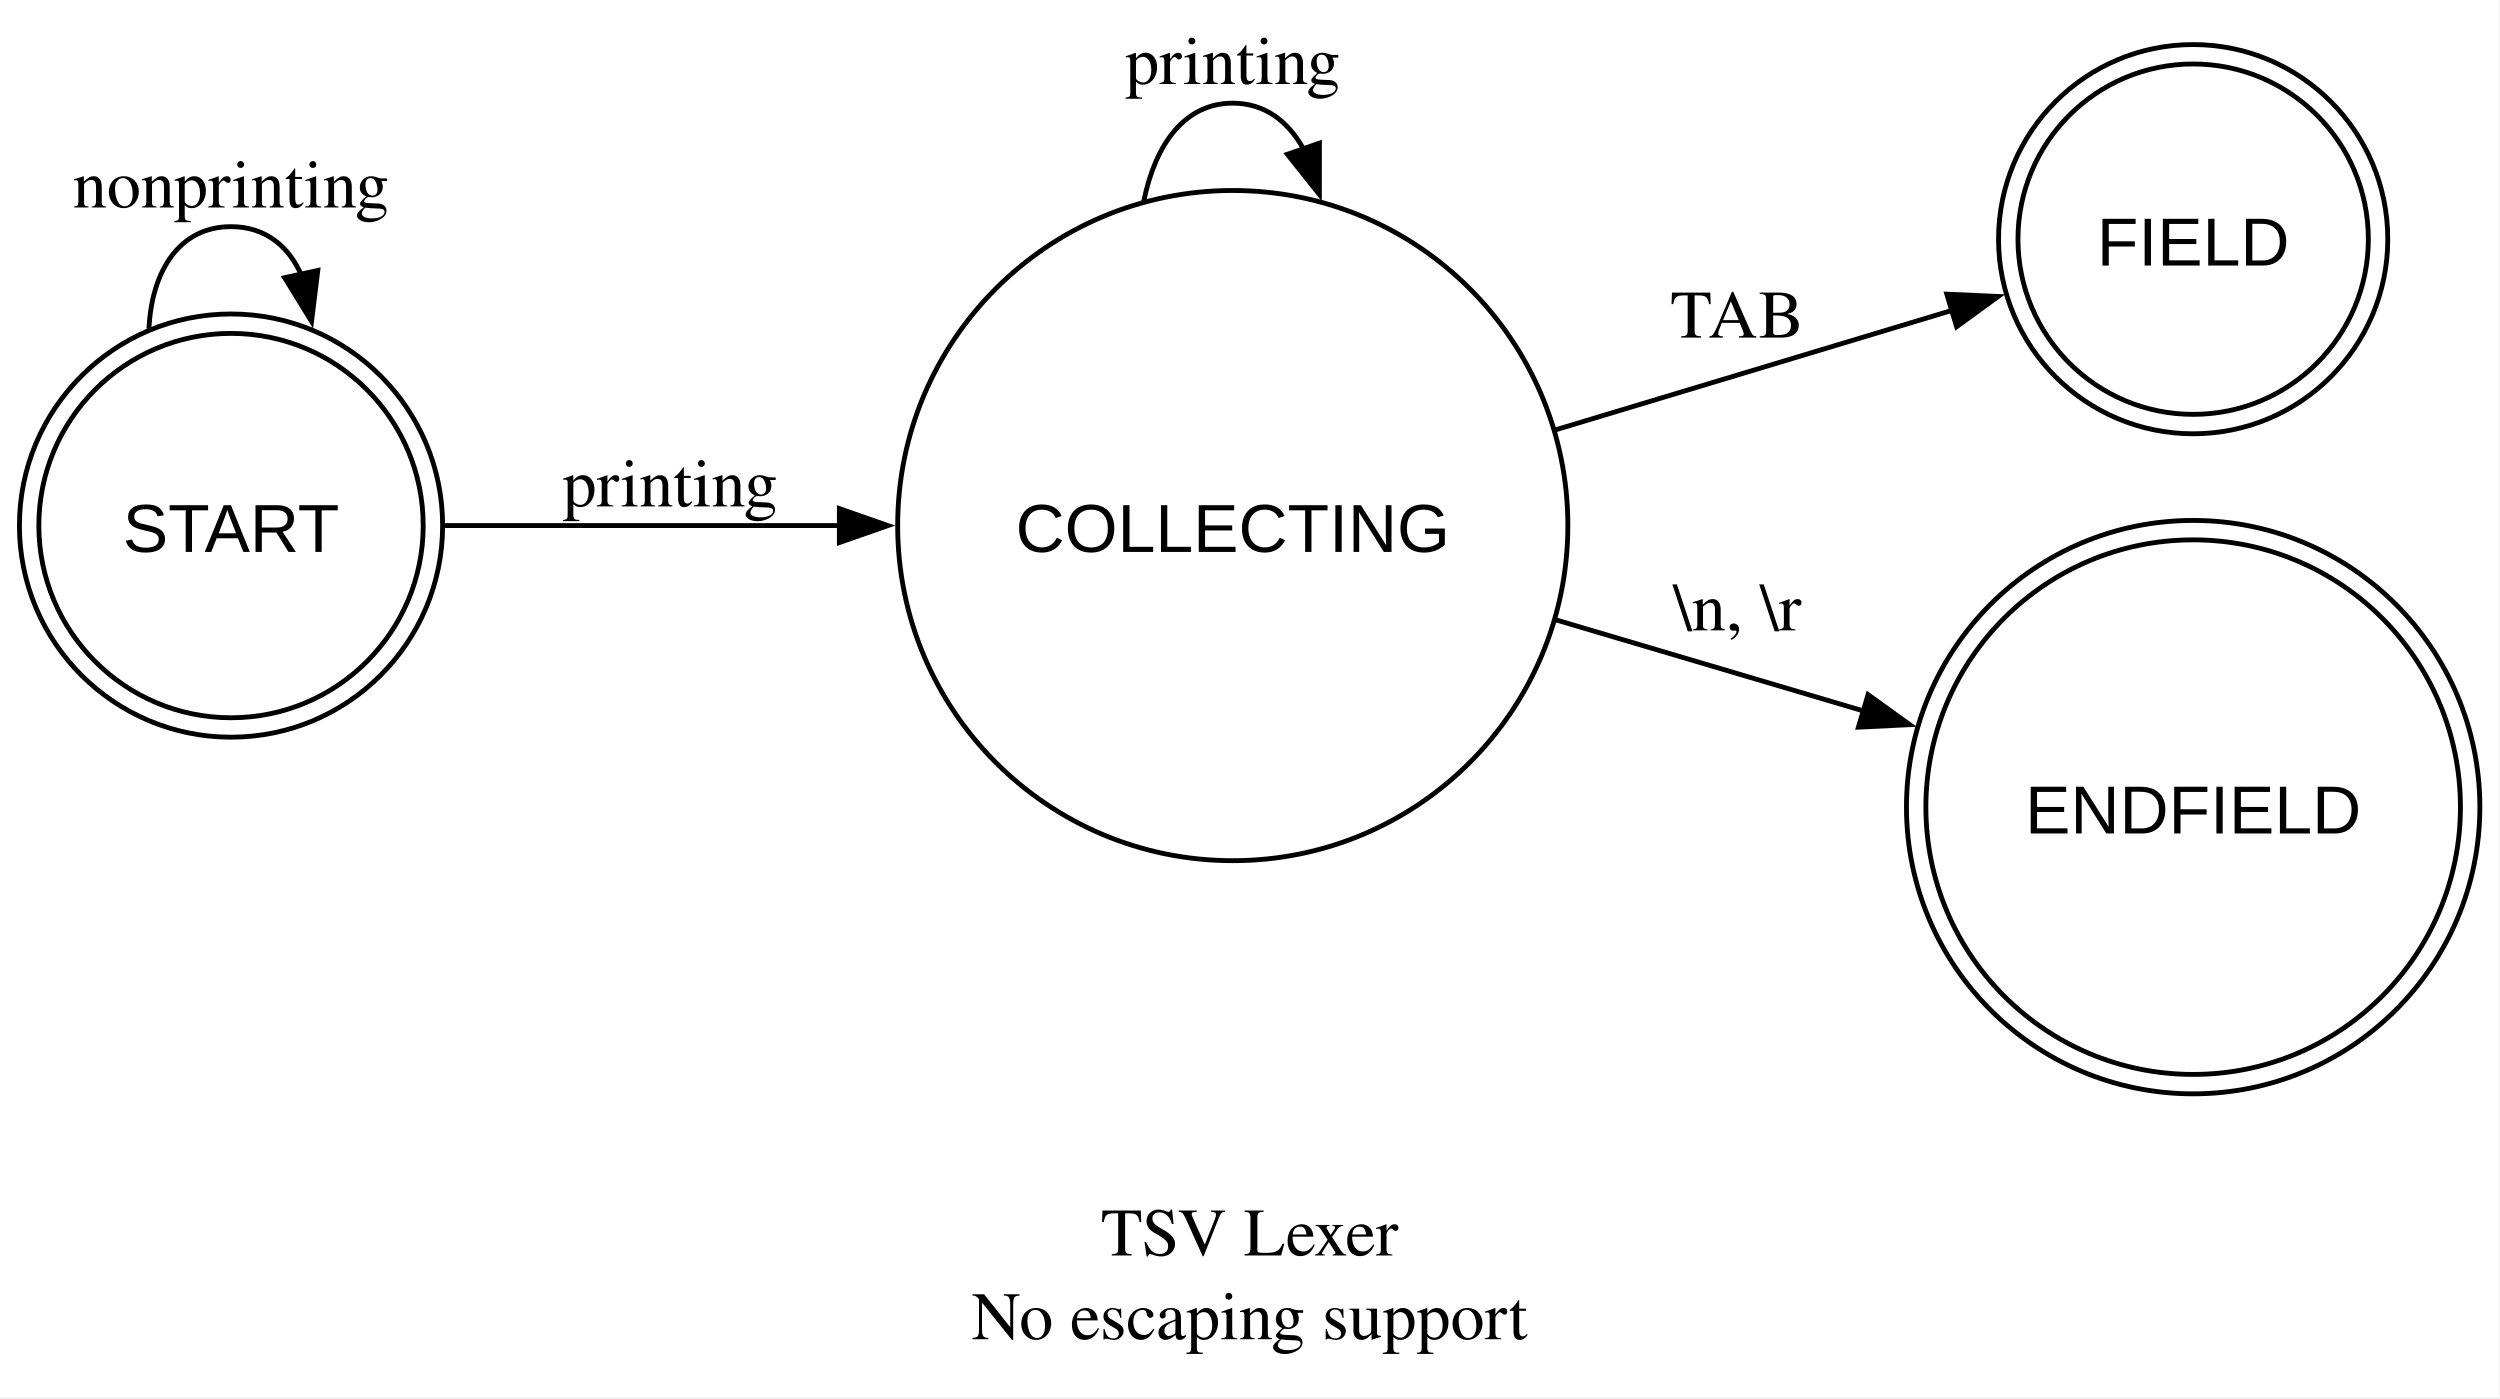
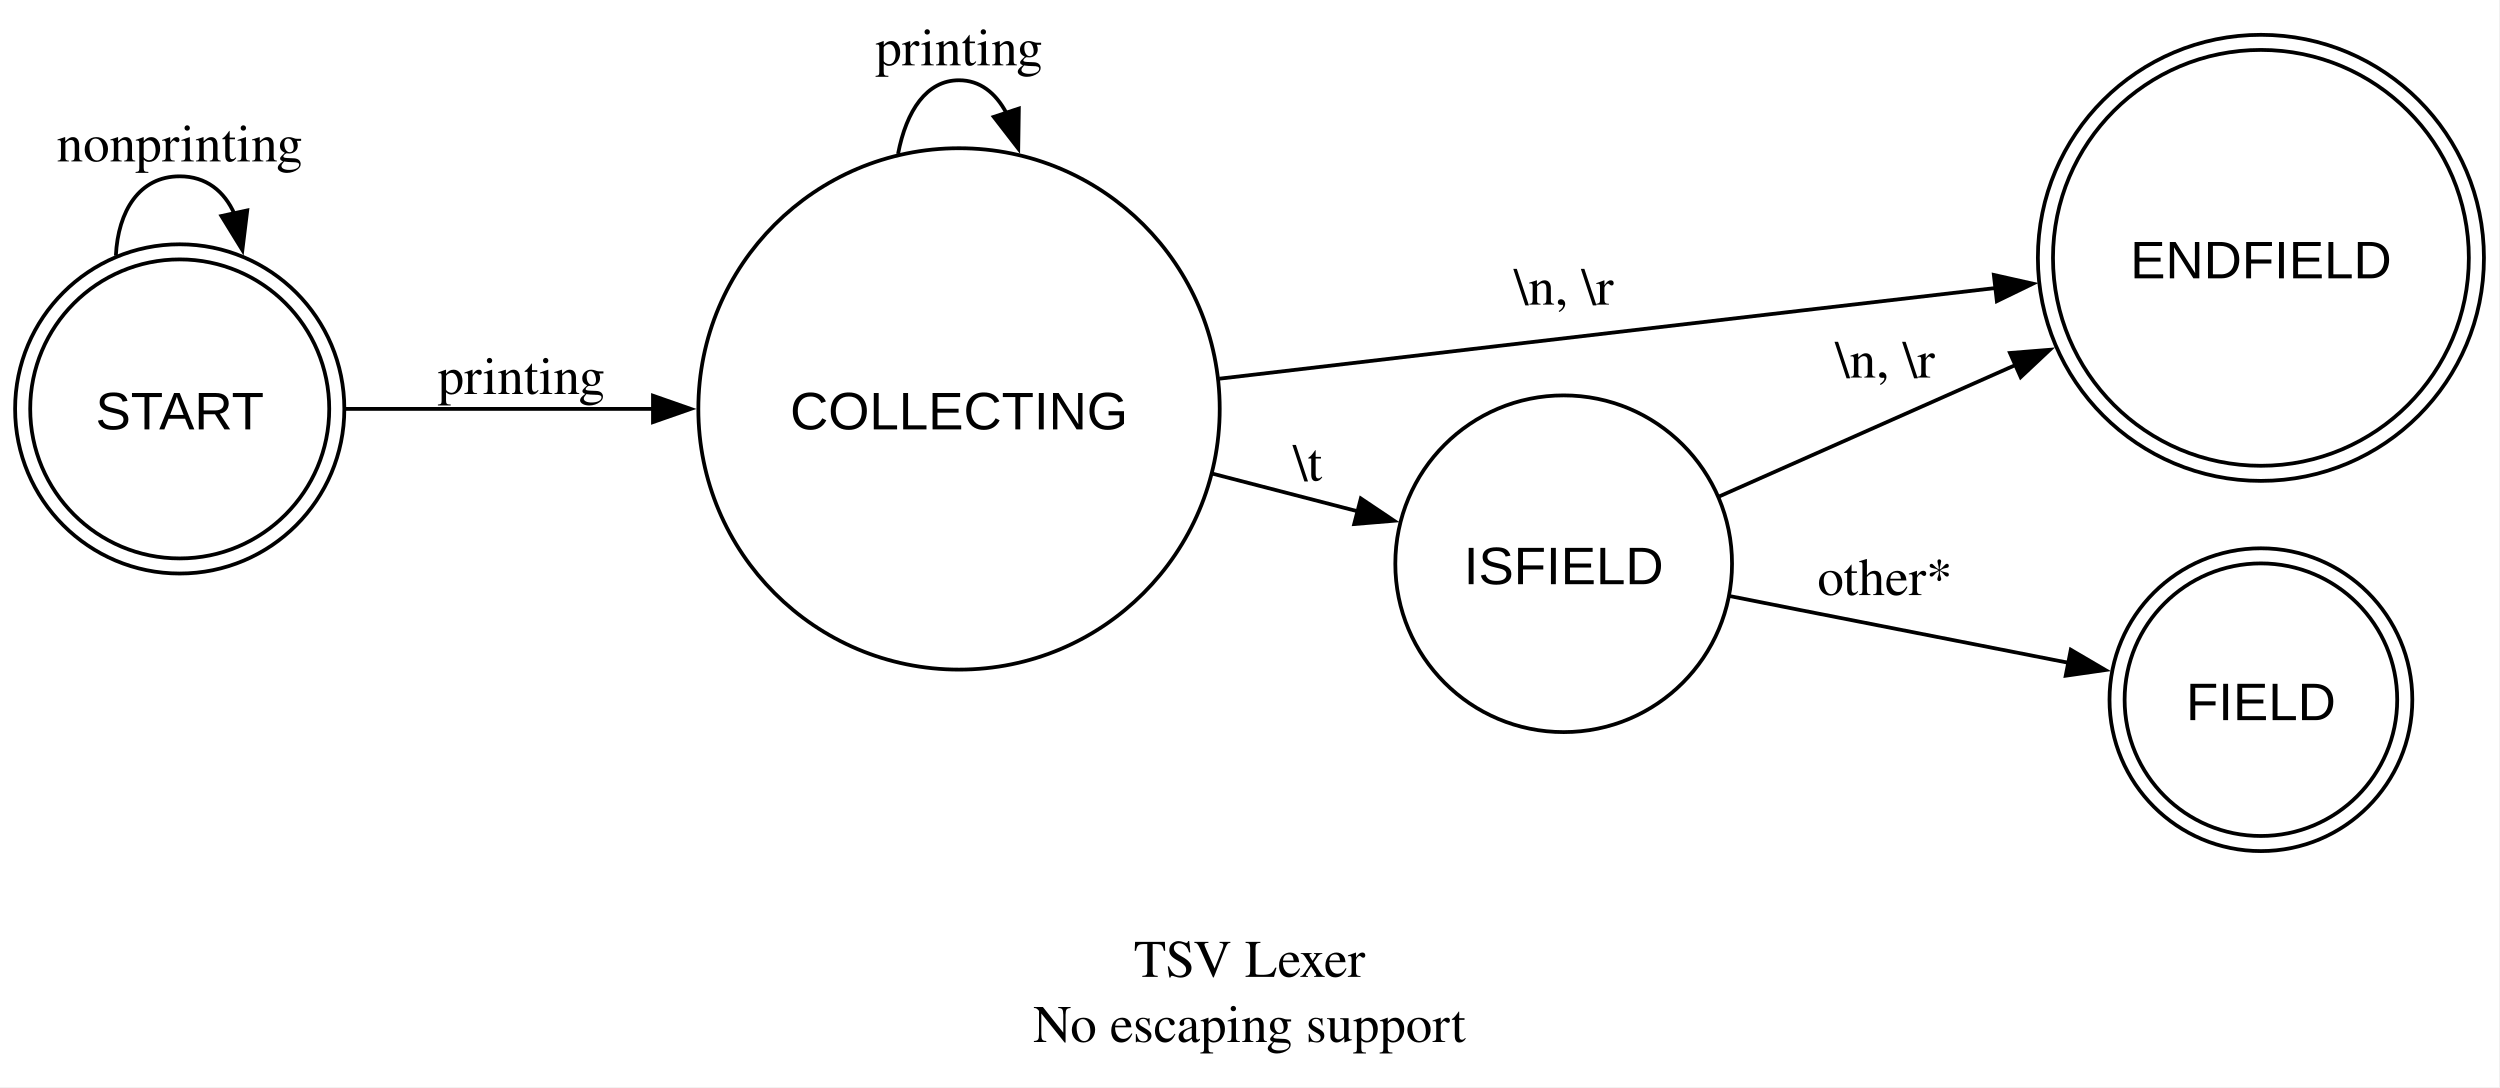
- <svg xmlns="http://www.w3.org/2000/svg" width="515pt" height="288pt" viewBox="0.00 0.00 515.00 288.00">
-   <g id="graph0" class="graph" transform="scale(1 1) rotate(0) translate(4 283.83)">
-     <polygon fill="white" stroke="none" points="-4,4 -4,-283.83 510.84,-283.83 510.84,4 -4,4" />
-     <text xml:space="preserve" text-anchor="middle" x="253.42" y="-25.2" font-family="Times,serif" font-size="14.00">TSV Lexer</text>
-     <text xml:space="preserve" text-anchor="middle" x="253.42" y="-7.95" font-family="Times,serif" font-size="14.00">No escaping support</text>
+ <svg xmlns="http://www.w3.org/2000/svg" width="662pt" height="288pt" viewBox="0.00 0.00 662.00 288.00">
+   <g id="graph0" class="graph" transform="scale(1 1) rotate(0) translate(4 283.87)">
+     <polygon fill="white" stroke="none" points="-4,4 -4,-283.87 657.75,-283.87 657.75,4 -4,4" />
+     <text xml:space="preserve" text-anchor="middle" x="326.87" y="-25.2" font-family="Times,serif" font-size="14.00">TSV Lexer</text>
+     <text xml:space="preserve" text-anchor="middle" x="326.87" y="-7.95" font-family="Times,serif" font-size="14.00">No escaping support</text>
    <g id="node1" class="node">
-       <ellipse fill="none" stroke="black" cx="43.59" cy="-175.56" rx="39.59" ry="39.59" />
-       <ellipse fill="none" stroke="black" cx="43.59" cy="-175.56" rx="43.59" ry="43.59" />
-       <text xml:space="preserve" text-anchor="middle" x="43.59" y="-170.13" font-family="Arial" font-size="14.00">START</text>
+       <ellipse fill="none" stroke="black" cx="43.59" cy="-175.59" rx="39.59" ry="39.59" />
+       <ellipse fill="none" stroke="black" cx="43.59" cy="-175.59" rx="43.59" ry="43.59" />
+       <text xml:space="preserve" text-anchor="middle" x="43.59" y="-170.17" font-family="Arial" font-size="14.00">START</text>
    </g>
    <g id="edge1" class="edge">
-       <path fill="none" stroke="black" d="M26.68,-216.13C27.26,-227.97 32.9,-237.14 43.59,-237.14 50.6,-237.14 55.44,-233.19 58.1,-227.13" />
-       <polygon fill="black" stroke="black" points="61.47,-228.12 60.18,-217.61 54.63,-226.63 61.47,-228.12" />
-       <text xml:space="preserve" text-anchor="middle" x="43.59" y="-241.09" font-family="Times,serif" font-size="14.00">nonprinting</text>
+       <path fill="none" stroke="black" d="M26.68,-216.17C27.26,-228.01 32.9,-237.18 43.59,-237.18 50.6,-237.18 55.44,-233.23 58.1,-227.17" />
+       <polygon fill="black" stroke="black" points="61.47,-228.16 60.18,-217.65 54.63,-226.67 61.47,-228.16" />
+       <text xml:space="preserve" text-anchor="middle" x="43.59" y="-241.13" font-family="Times,serif" font-size="14.00">nonprinting</text>
    </g>
    <g id="node2" class="node">
-       <ellipse fill="none" stroke="black" cx="249.95" cy="-175.56" rx="69.03" ry="69.03" />
-       <text xml:space="preserve" text-anchor="middle" x="249.95" y="-170.13" font-family="Arial" font-size="14.00">COLLECTING</text>
+       <ellipse fill="none" stroke="black" cx="249.95" cy="-175.59" rx="69.03" ry="69.03" />
+       <text xml:space="preserve" text-anchor="middle" x="249.95" y="-170.17" font-family="Arial" font-size="14.00">COLLECTING</text>
    </g>
    <g id="edge2" class="edge">
-       <path fill="none" stroke="black" d="M87.43,-175.56C111.09,-175.56 141.24,-175.56 169.08,-175.56" />
-       <polygon fill="black" stroke="black" points="168.91,-179.06 178.91,-175.56 168.91,-172.06 168.91,-179.06" />
-       <text xml:space="preserve" text-anchor="middle" x="134.05" y="-179.51" font-family="Times,serif" font-size="14.00">printing</text>
+       <path fill="none" stroke="black" d="M87.43,-175.59C111.09,-175.59 141.24,-175.59 169.08,-175.59" />
+       <polygon fill="black" stroke="black" points="168.91,-179.09 178.91,-175.59 168.91,-172.09 168.91,-179.09" />
+       <text xml:space="preserve" text-anchor="middle" x="134.05" y="-179.54" font-family="Times,serif" font-size="14.00">printing</text>
    </g>
    <g id="edge3" class="edge">
-       <path fill="none" stroke="black" d="M231.61,-242.33C234,-254.25 240.11,-262.58 249.95,-262.58 256.41,-262.58 261.26,-259 264.51,-253.16" />
-       <polygon fill="black" stroke="black" points="267.8,-254.35 267.79,-243.76 261.19,-252.05 267.8,-254.35" />
-       <text xml:space="preserve" text-anchor="middle" x="249.95" y="-266.53" font-family="Times,serif" font-size="14.00">printing</text>
+       <path fill="none" stroke="black" d="M233.8,-243.1C236.01,-254.63 241.39,-262.62 249.95,-262.62 255.44,-262.62 259.62,-259.34 262.49,-253.95" />
+       <polygon fill="black" stroke="black" points="265.79,-255.13 265.63,-244.54 259.15,-252.92 265.79,-255.13" />
+       <text xml:space="preserve" text-anchor="middle" x="249.95" y="-266.57" font-family="Times,serif" font-size="14.00">printing</text>
    </g>
    <g id="node3" class="node">
-       <ellipse fill="none" stroke="black" cx="447.79" cy="-234.56" rx="36.09" ry="36.09" />
-       <ellipse fill="none" stroke="black" cx="447.79" cy="-234.56" rx="40.09" ry="40.09" />
-       <text xml:space="preserve" text-anchor="middle" x="447.79" y="-229.13" font-family="Arial" font-size="14.00">FIELD</text>
+       <ellipse fill="none" stroke="black" cx="594.69" cy="-215.59" rx="55.06" ry="55.06" />
+       <ellipse fill="none" stroke="black" cx="594.69" cy="-215.59" rx="59.06" ry="59.06" />
+       <text xml:space="preserve" text-anchor="middle" x="594.69" y="-210.17" font-family="Arial" font-size="14.00">ENDFIELD</text>
    </g>
    <g id="edge4" class="edge">
-       <path fill="none" stroke="black" d="M316.43,-195.28C343.14,-203.33 373.48,-212.47 398.17,-219.91" />
-       <polygon fill="black" stroke="black" points="397.04,-223.23 407.63,-222.76 399.06,-216.52 397.04,-223.23" />
-       <text xml:space="preserve" text-anchor="middle" x="353.85" y="-214.29" font-family="Times,serif" font-size="14.00">TAB</text>
+       <path fill="none" stroke="black" d="M318.86,-183.59C362.74,-188.74 421.06,-195.59 472.63,-201.59 489.53,-203.56 507.75,-205.67 524.8,-207.65" />
+       <polygon fill="black" stroke="black" points="523.97,-211.07 534.3,-208.75 524.77,-204.12 523.97,-211.07" />
+       <text xml:space="preserve" text-anchor="middle" x="410.06" y="-203.21" font-family="Times,serif" font-size="14.00">\n, \r</text>
    </g>
    <g id="node4" class="node">
-       <ellipse fill="none" stroke="black" cx="447.79" cy="-117.56" rx="55.06" ry="55.06" />
-       <ellipse fill="none" stroke="black" cx="447.79" cy="-117.56" rx="59.06" ry="59.06" />
-       <text xml:space="preserve" text-anchor="middle" x="447.79" y="-112.13" font-family="Arial" font-size="14.00">ENDFIELD</text>
+       <ellipse fill="none" stroke="black" cx="410.06" cy="-134.59" rx="44.58" ry="44.58" />
+       <text xml:space="preserve" text-anchor="middle" x="410.06" y="-129.17" font-family="Arial" font-size="14.00">ISFIELD</text>
    </g>
    <g id="edge5" class="edge">
-       <path fill="none" stroke="black" d="M316.43,-156.16C336.89,-150.1 359.47,-143.42 380.01,-137.33" />
-       <polygon fill="black" stroke="black" points="380.82,-140.74 389.41,-134.55 378.83,-134.03 380.82,-140.74" />
-       <text xml:space="preserve" text-anchor="middle" x="353.85" y="-153.98" font-family="Times,serif" font-size="14.00">\n, \r</text>
+       <path fill="none" stroke="black" d="M317.09,-158.44C329.91,-155.12 343.21,-151.67 355.57,-148.46" />
+       <polygon fill="black" stroke="black" points="356.35,-151.88 365.15,-145.98 354.59,-145.1 356.35,-151.88" />
+       <text xml:space="preserve" text-anchor="middle" x="342.23" y="-156.59" font-family="Times,serif" font-size="14.00">\t</text>
+     </g>
+     <g id="edge6" class="edge">
+       <path fill="none" stroke="black" d="M451.14,-152.37C474.22,-162.61 503.76,-175.71 529.95,-187.33" />
+       <polygon fill="black" stroke="black" points="528.24,-190.4 538.8,-191.25 531.08,-184 528.24,-190.4" />
+       <text xml:space="preserve" text-anchor="middle" x="495.13" y="-183.89" font-family="Times,serif" font-size="14.00">\n, \r</text>
+     </g>
+     <g id="node5" class="node">
+       <ellipse fill="none" stroke="black" cx="594.69" cy="-98.59" rx="36.09" ry="36.09" />
+       <ellipse fill="none" stroke="black" cx="594.69" cy="-98.59" rx="40.09" ry="40.09" />
+       <text xml:space="preserve" text-anchor="middle" x="594.69" y="-93.17" font-family="Arial" font-size="14.00">FIELD</text>
+     </g>
+     <g id="edge7" class="edge">
+       <path fill="none" stroke="black" d="M454.12,-126.01C460.33,-124.78 466.65,-123.53 472.63,-122.34 496.07,-117.71 522.07,-112.61 543.95,-108.32" />
+       <polygon fill="black" stroke="black" points="544.35,-111.81 553.49,-106.45 543,-104.94 544.35,-111.81" />
+       <text xml:space="preserve" text-anchor="middle" x="495.13" y="-126.29" font-family="Times,serif" font-size="14.00">other*</text>
    </g>
  </g>
</svg>
